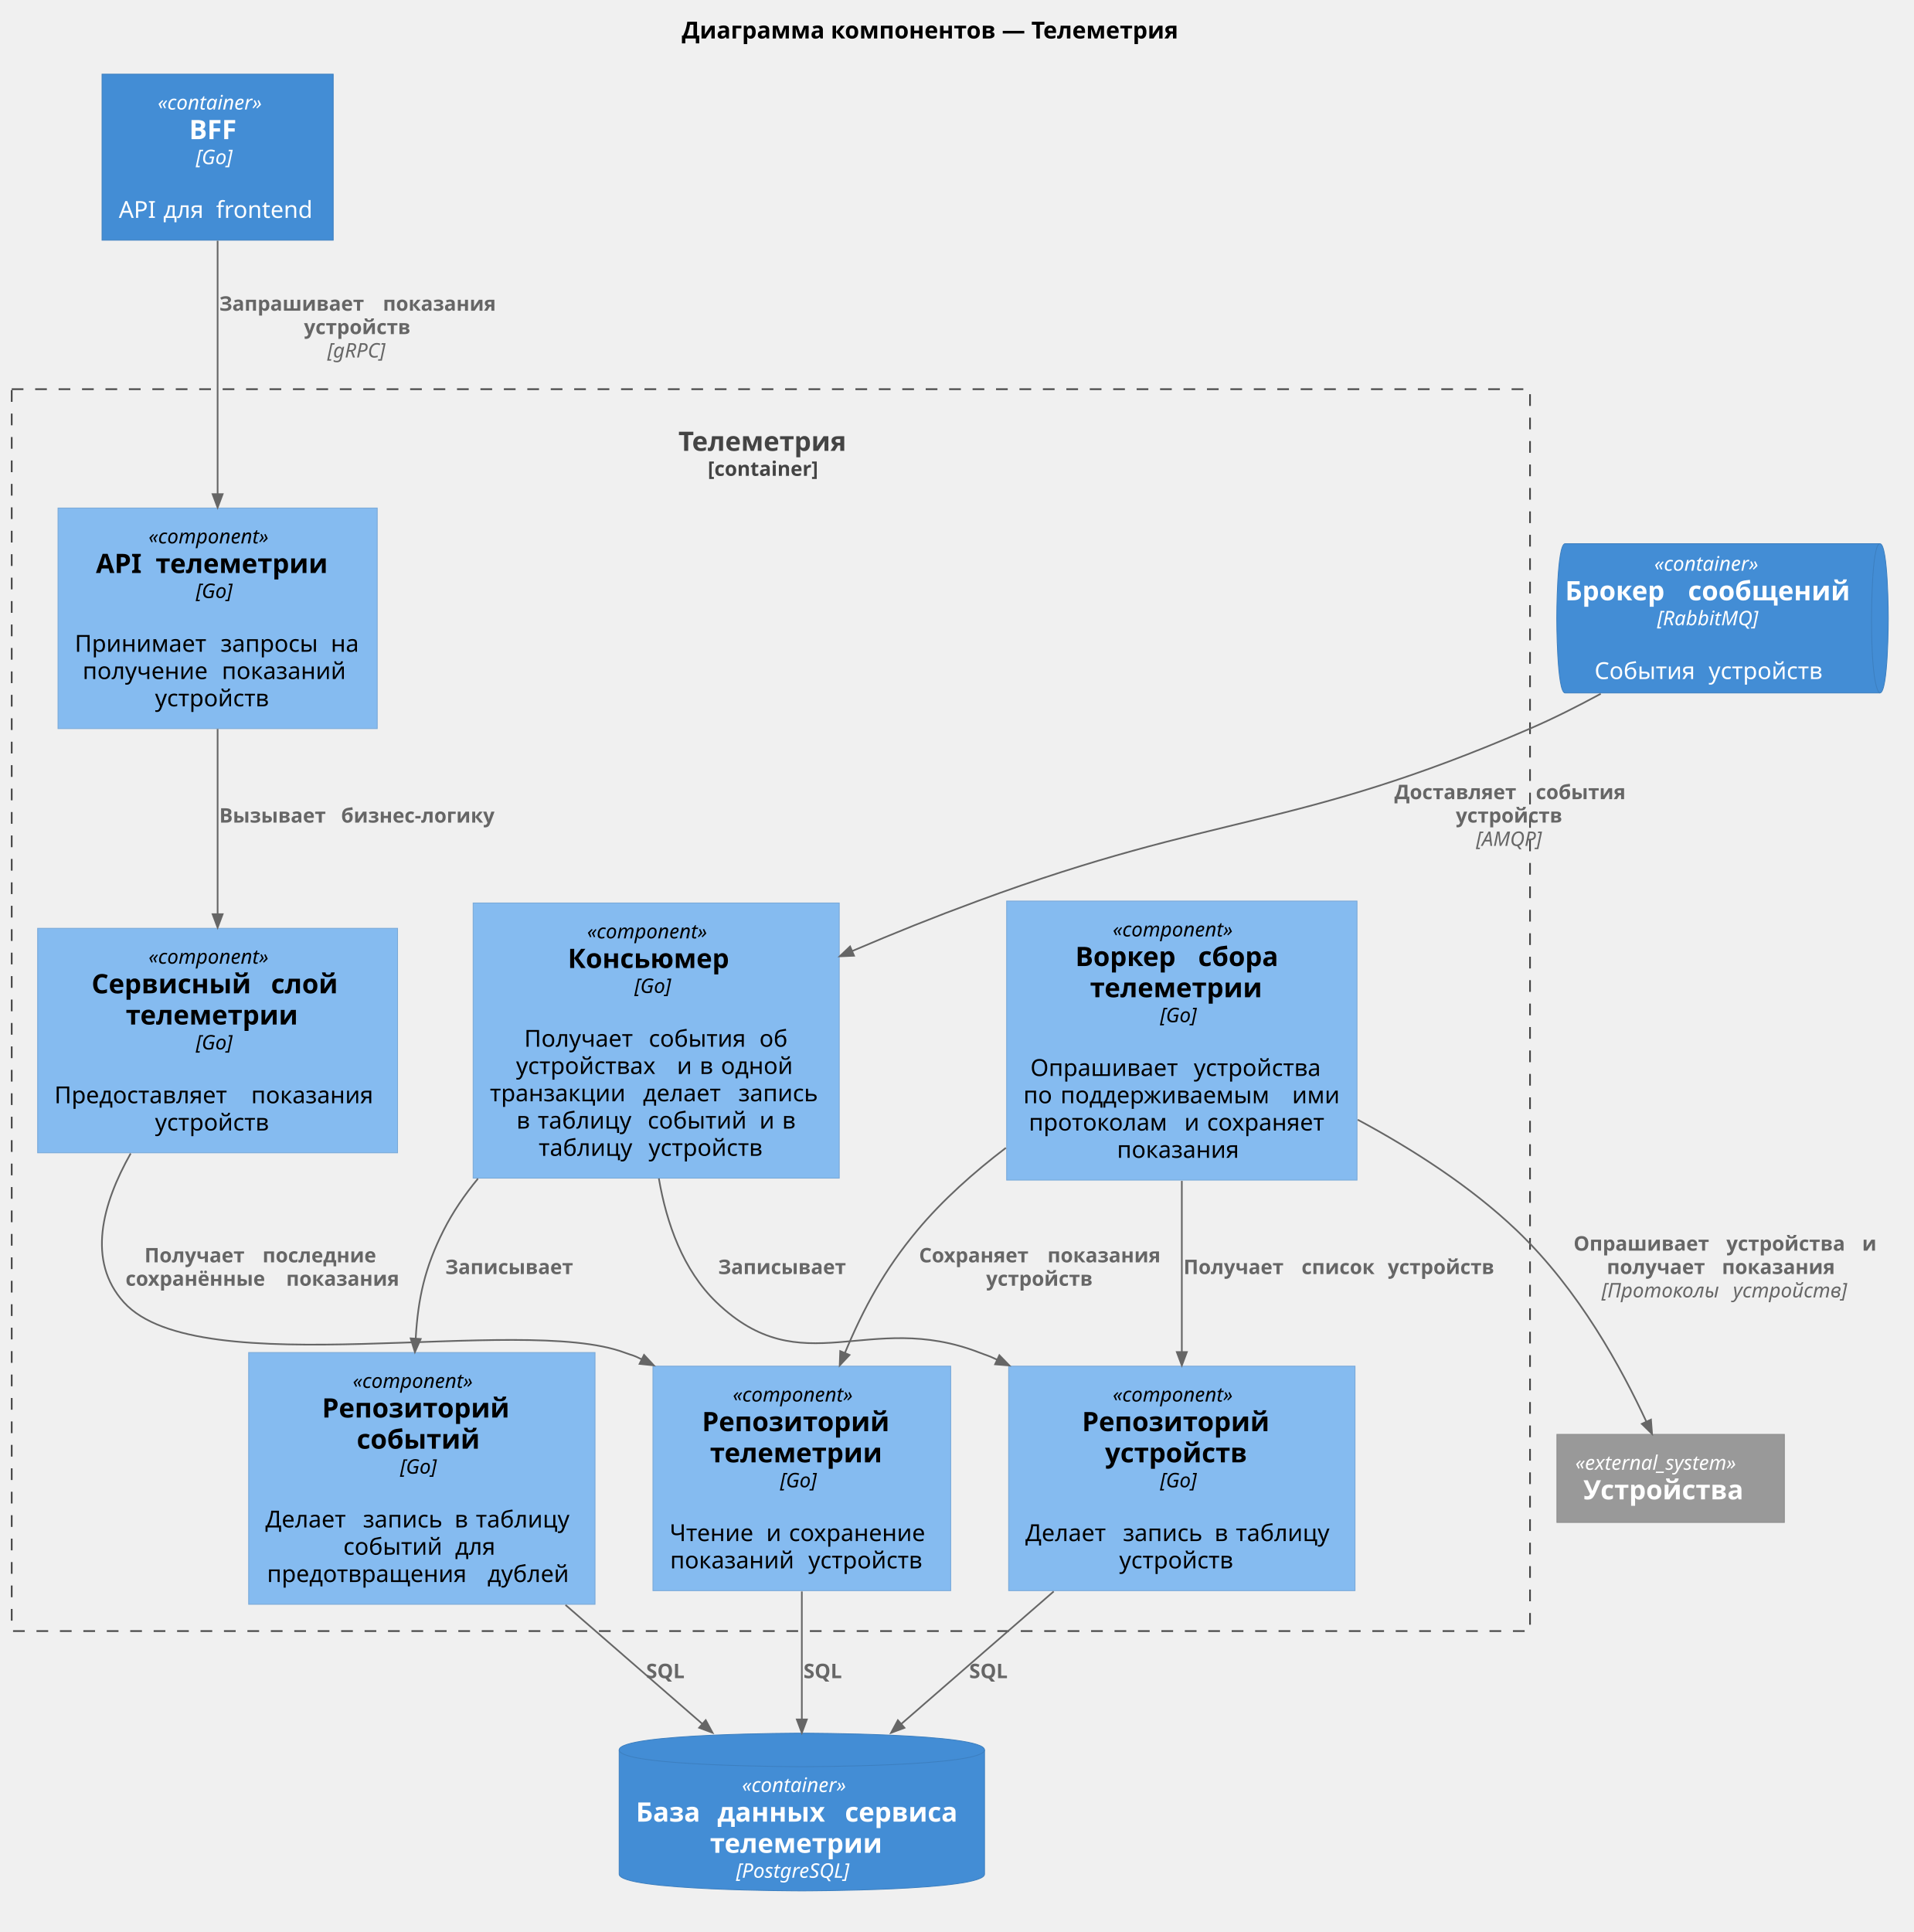
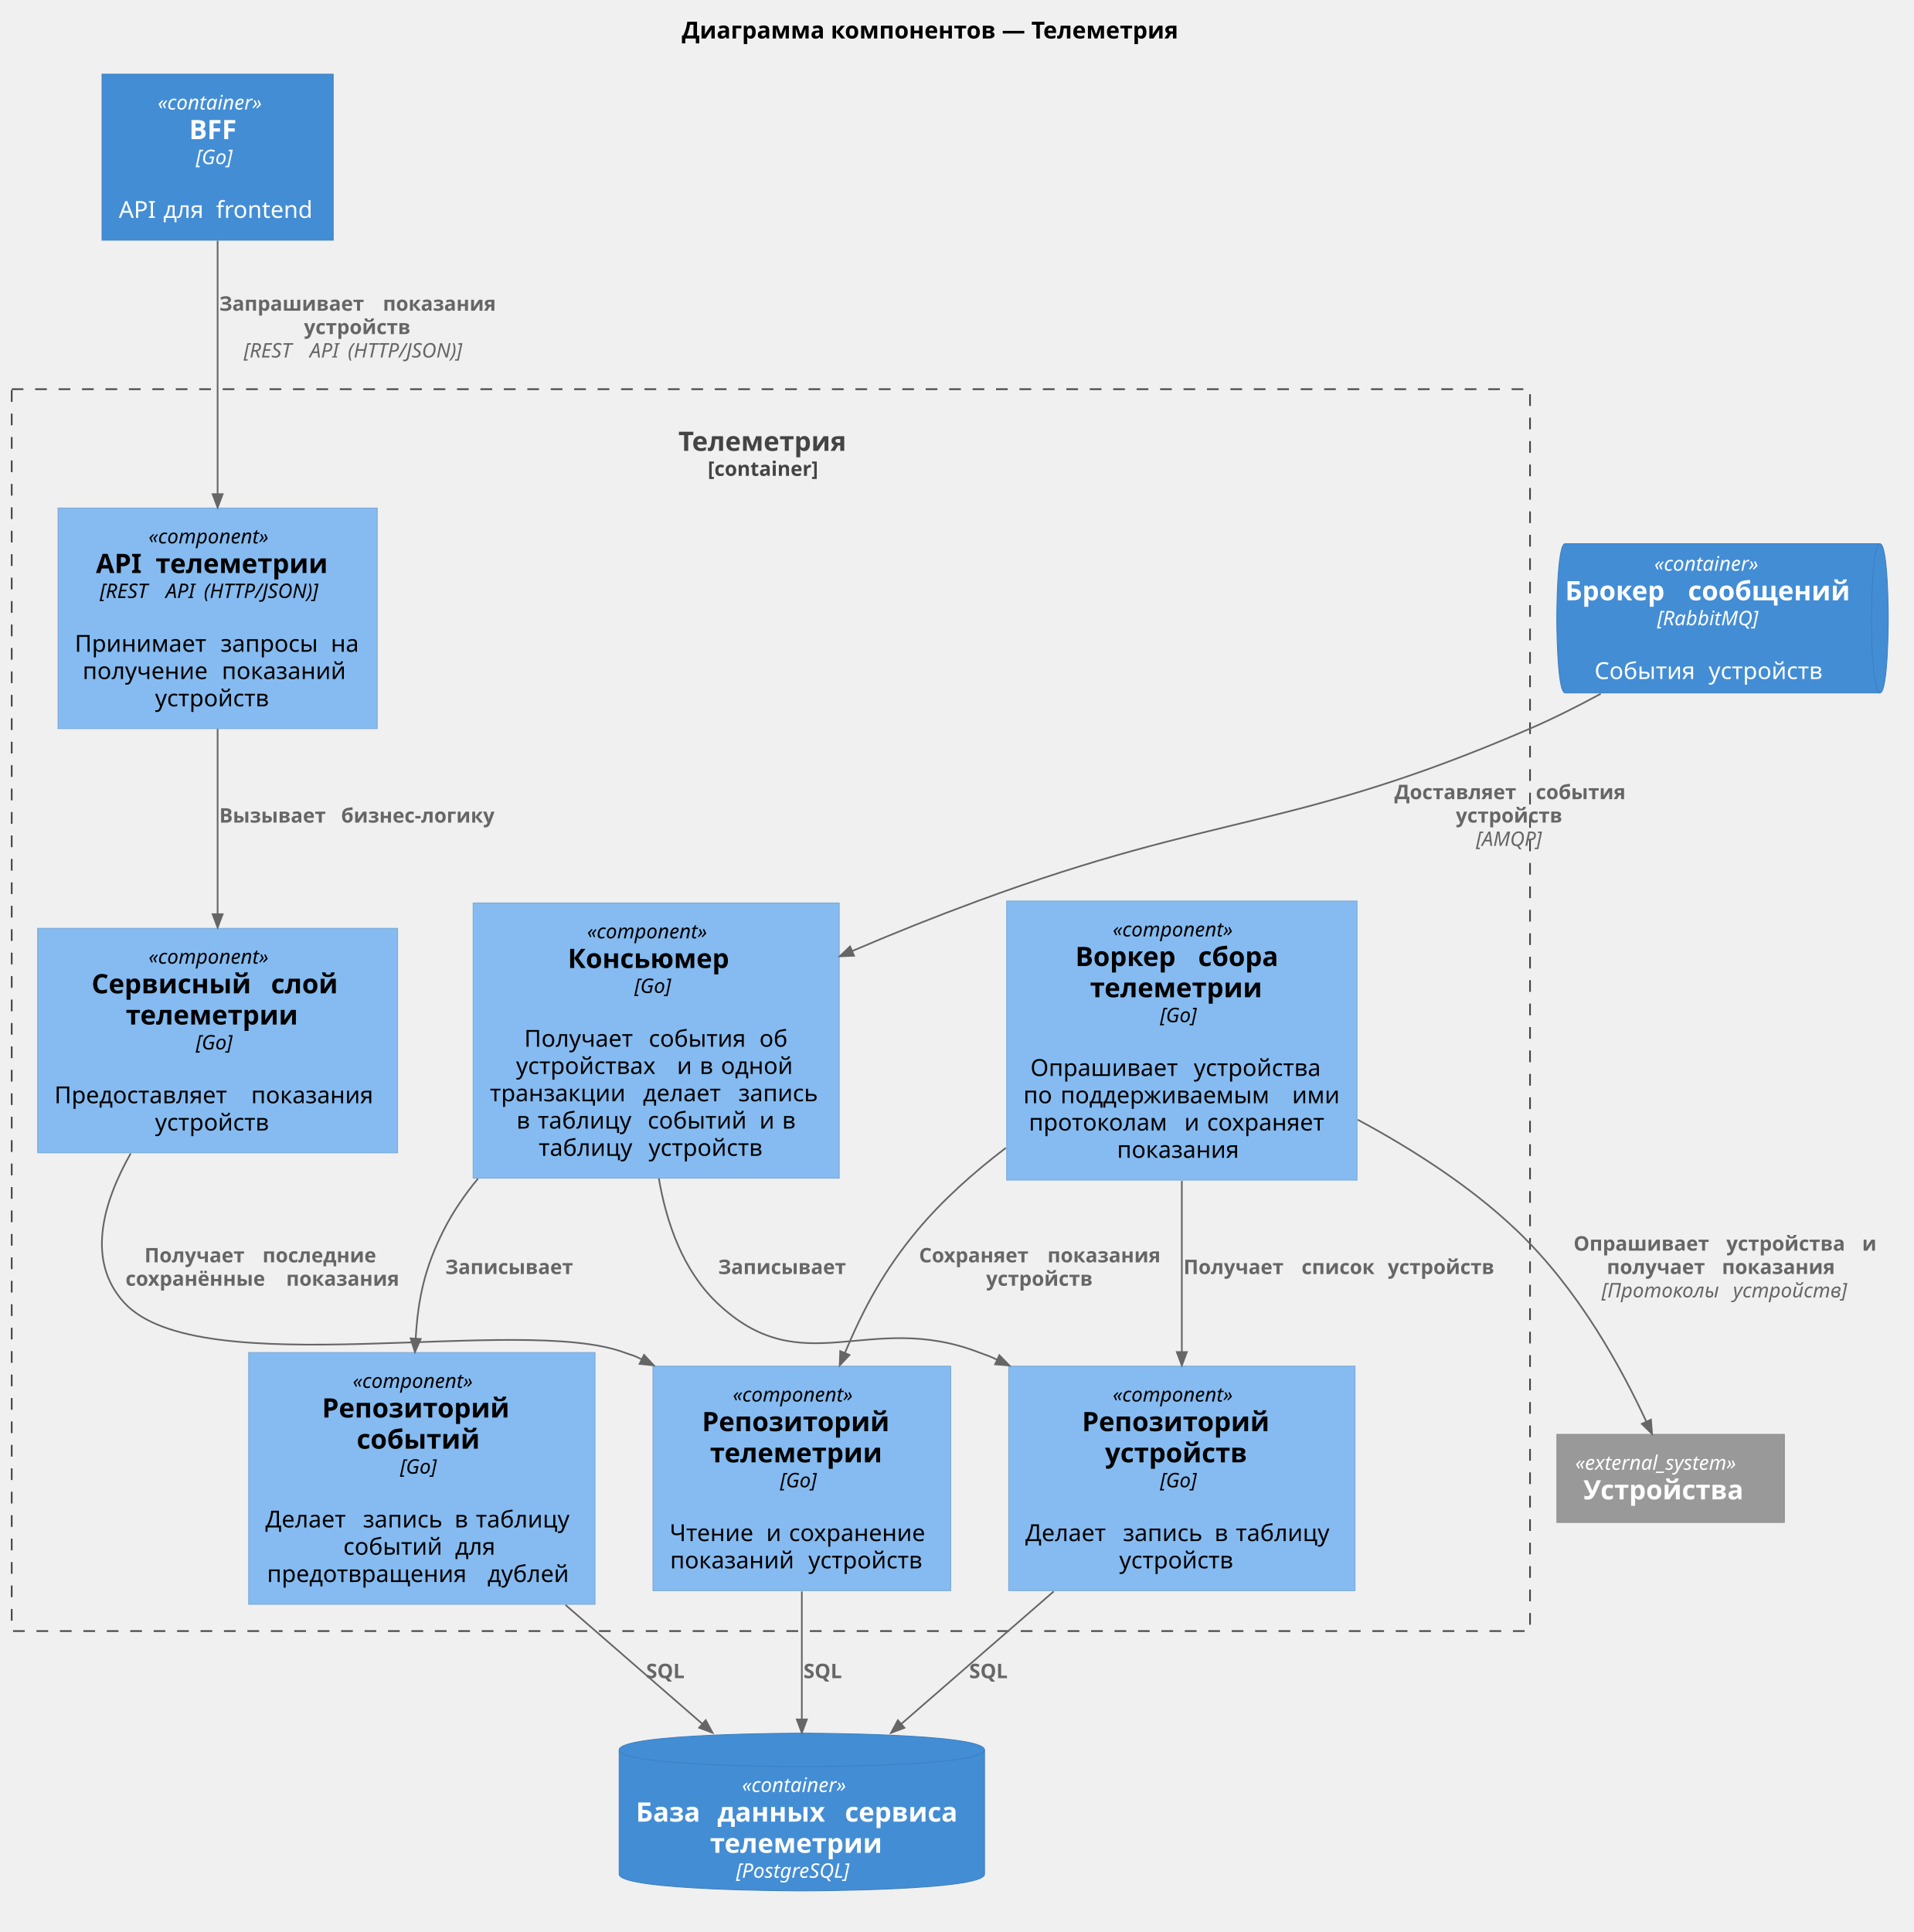
<svg xmlns="http://www.w3.org/2000/svg" version="1.1" data-diagram-type="DESCRIPTION" style="width:1143px;height:1154px;background:#FFFFFF;" width="1143px" height="1154px" viewBox="0 0 1143 1154" zoomAndPan="magnify" preserveAspectRatio="none" contentStyleType="text/css">
  <defs />
  <g font-family="sans-serif" lengthAdjust="spacing">
    <g class="title" data-source-line="3">
      <text x="407.296" y="22.995" fill="#000" font-size="14" textLength="321.419" font-weight="700">Диаграмма компонентов — Телеметрия</text>
    </g>
    <g class="cluster" data-qualified-name="telemetry" id="ent0005" data-source-line="1666">
      <rect x="7" y="232.457" width="907" height="741.79" fill="none" style="stroke:#444;stroke-width:1;stroke-dasharray:7,7;" />
      <text x="405.262" y="269.308" fill="#444" font-size="16" textLength="110.477" font-weight="700">Телеметрия</text>
      <text x="422.792" y="284.221" fill="#444" font-size="12" textLength="75.416" font-weight="700">[container]</text>
    </g>
    <g class="entity" data-qualified-name="telemetry.consumer" id="ent0006" data-source-line="78">
      <rect x="282.65" y="539.367" width="218.693" height="164.344" fill="#85BBF0" style="stroke:#78A8D8;stroke-width:0.5;" />
      <text x="350.712" y="560.506" fill="#000" font-size="12" textLength="82.57" font-style="italic">«component»</text>
      <text x="339.165" y="578.187" fill="#000" font-size="16" textLength="105.664" font-weight="700">Консьюмер</text>
      <text x="378.995" y="593.099" fill="#000" font-size="12" textLength="26.004" font-style="italic">[Go]</text>
      <text x="389.772" y="608.924" fill="#000" font-size="14"> </text>
      <text x="313.161" y="625.221" fill="#000" font-size="14" textLength="69.945">Получает</text>
      <text x="383.107" y="625.221" fill="#000" font-size="14"> </text>
      <text x="387.557" y="625.221" fill="#000" font-size="14" textLength="61.626">события</text>
      <text x="449.183" y="625.221" fill="#000" font-size="14"> </text>
      <text x="453.633" y="625.221" fill="#000" font-size="14" textLength="17.199">об</text>
      <text x="308.287" y="641.518" fill="#000" font-size="14" textLength="91.656">устройствах</text>
      <text x="399.943" y="641.518" fill="#000" font-size="14"> </text>
      <text x="404.394" y="641.518" fill="#000" font-size="14">и</text>
      <text x="413.492" y="641.518" fill="#000" font-size="14"> </text>
      <text x="417.942" y="641.518" fill="#000" font-size="14">в</text>
      <text x="426.193" y="641.518" fill="#000" font-size="14"> </text>
      <text x="430.644" y="641.518" fill="#000" font-size="14" textLength="45.063">одной</text>
      <text x="292.65" y="657.815" fill="#000" font-size="14" textLength="86.98">транзакции</text>
      <text x="379.63" y="657.815" fill="#000" font-size="14"> </text>
      <text x="384.081" y="657.815" fill="#000" font-size="14" textLength="52.589">делает</text>
      <text x="436.67" y="657.815" fill="#000" font-size="14"> </text>
      <text x="441.12" y="657.815" fill="#000" font-size="14" textLength="50.224">запись</text>
      <text x="308.53" y="674.112" fill="#000" font-size="14">в</text>
      <text x="316.781" y="674.112" fill="#000" font-size="14"> </text>
      <text x="321.231" y="674.112" fill="#000" font-size="14" textLength="61.229">таблицу</text>
      <text x="382.461" y="674.112" fill="#000" font-size="14"> </text>
      <text x="386.911" y="674.112" fill="#000" font-size="14" textLength="62.303">событий</text>
      <text x="449.213" y="674.112" fill="#000" font-size="14"> </text>
      <text x="453.664" y="674.112" fill="#000" font-size="14">и</text>
      <text x="462.762" y="674.112" fill="#000" font-size="14"> </text>
      <text x="467.213" y="674.112" fill="#000" font-size="14">в</text>
      <text x="321.761" y="690.409" fill="#000" font-size="14" textLength="61.229">таблицу</text>
      <text x="382.99" y="690.409" fill="#000" font-size="14"> </text>
      <text x="387.441" y="690.409" fill="#000" font-size="14" textLength="74.792">устройств</text>
    </g>
    <g class="entity" data-qualified-name="telemetry.devices_repo" id="ent0007" data-source-line="78">
      <rect x="602.55" y="816.027" width="206.901" height="134.078" fill="#85BBF0" style="stroke:#78A8D8;stroke-width:0.5;" />
      <text x="664.716" y="837.166" fill="#000" font-size="12" textLength="82.57" font-style="italic">«component»</text>
      <text x="646.364" y="854.847" fill="#000" font-size="16" textLength="119.273" font-weight="700">Репозиторий</text>
      <text x="660.137" y="873.472" fill="#000" font-size="16" textLength="91.727" font-weight="700">устройств</text>
      <text x="692.999" y="888.384" fill="#000" font-size="12" textLength="26.004" font-style="italic">[Go]</text>
      <text x="703.776" y="904.209" fill="#000" font-size="14"> </text>
      <text x="612.55" y="920.506" fill="#000" font-size="14" textLength="53.847">Делает</text>
      <text x="666.397" y="920.506" fill="#000" font-size="14"> </text>
      <text x="670.847" y="920.506" fill="#000" font-size="14" textLength="50.224">запись</text>
      <text x="721.071" y="920.506" fill="#000" font-size="14"> </text>
      <text x="725.521" y="920.506" fill="#000" font-size="14">в</text>
      <text x="733.772" y="920.506" fill="#000" font-size="14"> </text>
      <text x="738.222" y="920.506" fill="#000" font-size="14" textLength="61.229">таблицу</text>
      <text x="668.605" y="936.803" fill="#000" font-size="14" textLength="74.792">устройств</text>
    </g>
    <g class="entity" data-qualified-name="telemetry.events_repo" id="ent0008" data-source-line="78">
      <rect x="148.55" y="807.877" width="206.901" height="150.375" fill="#85BBF0" style="stroke:#78A8D8;stroke-width:0.5;" />
      <text x="210.716" y="829.016" fill="#000" font-size="12" textLength="82.57" font-style="italic">«component»</text>
      <text x="192.364" y="846.697" fill="#000" font-size="16" textLength="119.273" font-weight="700">Репозиторий</text>
      <text x="213.094" y="865.322" fill="#000" font-size="16" textLength="77.813" font-weight="700">событий</text>
      <text x="238.999" y="880.234" fill="#000" font-size="12" textLength="26.004" font-style="italic">[Go]</text>
      <text x="249.776" y="896.059" fill="#000" font-size="14"> </text>
      <text x="158.55" y="912.356" fill="#000" font-size="14" textLength="53.847">Делает</text>
      <text x="212.397" y="912.356" fill="#000" font-size="14"> </text>
      <text x="216.847" y="912.356" fill="#000" font-size="14" textLength="50.224">запись</text>
      <text x="267.071" y="912.356" fill="#000" font-size="14"> </text>
      <text x="271.521" y="912.356" fill="#000" font-size="14">в</text>
      <text x="279.772" y="912.356" fill="#000" font-size="14"> </text>
      <text x="284.222" y="912.356" fill="#000" font-size="14" textLength="61.229">таблицу</text>
      <text x="205.099" y="928.653" fill="#000" font-size="14" textLength="62.303">событий</text>
      <text x="267.402" y="928.653" fill="#000" font-size="14"> </text>
      <text x="271.852" y="928.653" fill="#000" font-size="14" textLength="27.05">для</text>
      <text x="159.524" y="944.95" fill="#000" font-size="14" textLength="127.244">предотвращения</text>
      <text x="286.768" y="944.95" fill="#000" font-size="14"> </text>
      <text x="291.218" y="944.95" fill="#000" font-size="14" textLength="53.259">дублей</text>
    </g>
    <g class="entity" data-qualified-name="telemetry.worker" id="ent0009" data-source-line="78">
      <rect x="601.36" y="538.207" width="209.287" height="166.672" fill="#85BBF0" style="stroke:#78A8D8;stroke-width:0.5;" />
      <text x="664.718" y="559.346" fill="#000" font-size="12" textLength="82.57" font-style="italic">«component»</text>
      <text x="642.367" y="577.027" fill="#000" font-size="16" textLength="67.805" font-weight="700">Воркер</text>
      <text x="710.172" y="577.027" fill="#000" font-size="16" font-weight="700"> </text>
      <text x="715.742" y="577.027" fill="#000" font-size="16" textLength="53.898" font-weight="700">сбора</text>
      <text x="651.117" y="595.652" fill="#000" font-size="16" textLength="109.773" font-weight="700">телеметрии</text>
      <text x="693.002" y="610.564" fill="#000" font-size="12" textLength="26.004" font-style="italic">[Go]</text>
      <text x="703.778" y="626.389" fill="#000" font-size="14"> </text>
      <text x="615.52" y="642.686" fill="#000" font-size="14" textLength="93.146">Опрашивает</text>
      <text x="708.666" y="642.686" fill="#000" font-size="14"> </text>
      <text x="713.116" y="642.686" fill="#000" font-size="14" textLength="83.371">устройства</text>
      <text x="611.36" y="658.983" fill="#000" font-size="14" textLength="17.719">по</text>
      <text x="629.079" y="658.983" fill="#000" font-size="14"> </text>
      <text x="633.529" y="658.983" fill="#000" font-size="14" textLength="133.909">поддерживаемым</text>
      <text x="767.438" y="658.983" fill="#000" font-size="14"> </text>
      <text x="771.888" y="658.983" fill="#000" font-size="14" textLength="28.759">ими</text>
      <text x="614.607" y="675.28" fill="#000" font-size="14" textLength="88.437">протоколам</text>
      <text x="703.044" y="675.28" fill="#000" font-size="14"> </text>
      <text x="707.494" y="675.28" fill="#000" font-size="14">и</text>
      <text x="716.592" y="675.28" fill="#000" font-size="14"> </text>
      <text x="721.043" y="675.28" fill="#000" font-size="14" textLength="76.357">сохраняет</text>
      <text x="667.278" y="691.577" fill="#000" font-size="14" textLength="77.451">показания</text>
    </g>
    <g class="entity" data-qualified-name="telemetry.telemetry_handler" id="ent0010" data-source-line="78">
      <rect x="34.66" y="303.457" width="190.687" height="131.75" fill="#85BBF0" style="stroke:#78A8D8;stroke-width:0.5;" />
      <text x="88.718" y="324.596" fill="#000" font-size="12" textLength="82.57" font-style="italic">«component»</text>
      <text x="57.3" y="342.277" fill="#000" font-size="16" textLength="30.063" font-weight="700">API</text>
      <text x="87.363" y="342.277" fill="#000" font-size="16" font-weight="700"> </text>
      <text x="92.933" y="342.277" fill="#000" font-size="16" textLength="109.773" font-weight="700">телеметрии</text>
-       <text x="117.001" y="357.189" fill="#000" font-size="12" textLength="26.004" font-style="italic">[Go]</text>
+       <text x="59.629" y="357.189" fill="#000" font-size="12" textLength="35.549" font-style="italic">[REST</text>
+       <text x="95.178" y="357.189" fill="#000" font-size="12" font-style="italic"> </text>
+       <text x="98.993" y="357.189" fill="#000" font-size="12" textLength="18.984" font-style="italic">API</text>
+       <text x="117.977" y="357.189" fill="#000" font-size="12" font-style="italic"> </text>
+       <text x="121.791" y="357.189" fill="#000" font-size="12" textLength="78.586" font-style="italic">(HTTP/JSON)]</text>
      <text x="127.778" y="373.014" fill="#000" font-size="14"> </text>
      <text x="44.66" y="389.311" fill="#000" font-size="14" textLength="82.674">Принимает</text>
      <text x="127.334" y="389.311" fill="#000" font-size="14"> </text>
      <text x="131.784" y="389.311" fill="#000" font-size="14" textLength="61.38">запросы</text>
      <text x="193.164" y="389.311" fill="#000" font-size="14"> </text>
      <text x="197.614" y="389.311" fill="#000" font-size="14" textLength="17.732">на</text>
      <text x="49.363" y="405.608" fill="#000" font-size="14" textLength="78.702">получение</text>
      <text x="128.065" y="405.608" fill="#000" font-size="14"> </text>
      <text x="132.515" y="405.608" fill="#000" font-size="14" textLength="78.128">показаний</text>
      <text x="92.607" y="421.905" fill="#000" font-size="14" textLength="74.792">устройств</text>
    </g>
    <g class="entity" data-qualified-name="telemetry.telemetry_service" id="ent0011" data-source-line="78">
      <rect x="22.5" y="554.497" width="214.995" height="134.078" fill="#85BBF0" style="stroke:#78A8D8;stroke-width:0.5;" />
      <text x="88.712" y="575.636" fill="#000" font-size="12" textLength="82.57" font-style="italic">«component»</text>
      <text x="54.708" y="593.317" fill="#000" font-size="16" textLength="101.602" font-weight="700">Сервисный</text>
      <text x="156.31" y="593.317" fill="#000" font-size="16" font-weight="700"> </text>
      <text x="161.88" y="593.317" fill="#000" font-size="16" textLength="43.406" font-weight="700">слой</text>
      <text x="75.111" y="611.942" fill="#000" font-size="16" textLength="109.773" font-weight="700">телеметрии</text>
      <text x="116.996" y="626.854" fill="#000" font-size="12" textLength="26.004" font-style="italic">[Go]</text>
      <text x="127.772" y="642.679" fill="#000" font-size="14"> </text>
      <text x="32.5" y="658.976" fill="#000" font-size="14" textLength="113.094">Предоставляет</text>
      <text x="145.594" y="658.976" fill="#000" font-size="14"> </text>
      <text x="150.044" y="658.976" fill="#000" font-size="14" textLength="77.451">показания</text>
      <text x="92.602" y="675.273" fill="#000" font-size="14" textLength="74.792">устройств</text>
    </g>
    <g class="entity" data-qualified-name="telemetry.telemetry_repo" id="ent0012" data-source-line="78">
      <rect x="390.06" y="816.027" width="177.876" height="134.078" fill="#85BBF0" style="stroke:#78A8D8;stroke-width:0.5;" />
      <text x="437.713" y="837.166" fill="#000" font-size="12" textLength="82.57" font-style="italic">«component»</text>
      <text x="419.361" y="854.847" fill="#000" font-size="16" textLength="119.273" font-weight="700">Репозиторий</text>
      <text x="424.111" y="873.472" fill="#000" font-size="16" textLength="109.773" font-weight="700">телеметрии</text>
      <text x="465.996" y="888.384" fill="#000" font-size="12" textLength="26.004" font-style="italic">[Go]</text>
      <text x="476.773" y="904.209" fill="#000" font-size="14"> </text>
      <text x="400.06" y="920.506" fill="#000" font-size="14" textLength="53.231">Чтение</text>
      <text x="453.291" y="920.506" fill="#000" font-size="14"> </text>
      <text x="457.742" y="920.506" fill="#000" font-size="14">и</text>
      <text x="466.84" y="920.506" fill="#000" font-size="14"> </text>
      <text x="471.29" y="920.506" fill="#000" font-size="14" textLength="86.646">сохранение</text>
      <text x="400.313" y="936.803" fill="#000" font-size="14" textLength="78.128">показаний</text>
      <text x="478.441" y="936.803" fill="#000" font-size="14"> </text>
      <text x="482.891" y="936.803" fill="#000" font-size="14" textLength="74.792">устройств</text>
    </g>
    <g class="entity" data-qualified-name="bff" id="ent0001" data-source-line="71">
      <rect x="60.96" y="44.297" width="138.084" height="99.156" fill="#438DD5" style="stroke:#3C7FC0;stroke-width:0.5;" />
      <text x="94.231" y="65.436" fill="#FFF" font-size="12" textLength="71.543" font-style="italic">«container»</text>
      <text x="112.975" y="83.117" fill="#FFF" font-size="16" textLength="34.055" font-weight="700">BFF</text>
      <text x="117" y="98.029" fill="#FFF" font-size="12" textLength="26.004" font-style="italic">[Go]</text>
      <text x="127.777" y="113.854" fill="#FFF" font-size="14"> </text>
      <text x="70.96" y="130.151" fill="#FFF" font-size="14" textLength="22.148">API</text>
      <text x="93.108" y="130.151" fill="#FFF" font-size="14"> </text>
      <text x="97.559" y="130.151" fill="#FFF" font-size="14" textLength="27.05">для</text>
      <text x="124.608" y="130.151" fill="#FFF" font-size="14"> </text>
      <text x="129.059" y="130.151" fill="#FFF" font-size="14" textLength="59.985">frontend</text>
    </g>
    <g class="entity" data-qualified-name="db" id="ent0002" data-source-line="75">
      <path d="M369.88,1045.247 C369.88,1035.247 479.005,1035.247 479.005,1035.247 C479.005,1035.247 588.13,1035.247 588.13,1045.247 L588.13,1119.434 C588.13,1129.434 479.005,1129.434 479.005,1129.434 C479.005,1129.434 369.88,1129.434 369.88,1119.434 L369.88,1045.247" style="stroke:#3C7FC0;stroke-width:0.5;" fill="#438DD5" />
      <path d="M369.88,1045.247 C369.88,1055.247 479.005,1055.247 479.005,1055.247 C479.005,1055.247 588.13,1055.247 588.13,1045.247" style="stroke:#3C7FC0;stroke-width:0.5;" fill="none" />
      <text x="443.234" y="1070.386" fill="#FFF" font-size="12" textLength="71.543" font-style="italic">«container»</text>
      <text x="379.88" y="1088.067" fill="#FFF" font-size="16" textLength="43.086" font-weight="700">База</text>
      <text x="422.966" y="1088.067" fill="#FFF" font-size="16" font-weight="700"> </text>
      <text x="428.536" y="1088.067" fill="#FFF" font-size="16" textLength="70.617" font-weight="700">данных</text>
      <text x="499.153" y="1088.067" fill="#FFF" font-size="16" font-weight="700"> </text>
      <text x="504.724" y="1088.067" fill="#FFF" font-size="16" textLength="73.406" font-weight="700">сервиса</text>
      <text x="424.118" y="1106.692" fill="#FFF" font-size="16" textLength="109.773" font-weight="700">телеметрии</text>
      <text x="439.715" y="1121.604" fill="#FFF" font-size="12" textLength="78.58" font-style="italic">[PostgreSQL]</text>
    </g>
    <g class="entity" data-qualified-name="rabbit" id="ent0003" data-source-line="79">
      <path d="M934.98,324.747 L1123.011,324.747 C1128.011,324.747 1128.011,369.325 1128.011,369.325 C1128.011,369.325 1128.011,413.903 1123.011,413.903 L934.98,413.903 C929.98,413.903 929.98,369.325 929.98,369.325 C929.98,369.325 929.98,324.747 934.98,324.747" style="stroke:#3C7FC0;stroke-width:0.5;" fill="#438DD5" />
      <path d="M1123.011,324.747 C1118.011,324.747 1118.011,369.325 1118.011,369.325 C1118.011,413.903 1123.011,413.903 1123.011,413.903" style="stroke:#3C7FC0;stroke-width:0.5;" fill="none" />
      <text x="988.224" y="340.886" fill="#FFF" font-size="12" textLength="71.543" font-style="italic">«container»</text>
      <text x="934.98" y="358.567" fill="#FFF" font-size="16" textLength="67.805" font-weight="700">Брокер</text>
      <text x="1002.785" y="358.567" fill="#FFF" font-size="16" font-weight="700"> </text>
      <text x="1008.355" y="358.567" fill="#FFF" font-size="16" textLength="104.656" font-weight="700">сообщений</text>
      <text x="989.932" y="373.479" fill="#FFF" font-size="12" textLength="68.127" font-style="italic">[RabbitMQ]</text>
      <text x="1021.771" y="389.304" fill="#FFF" font-size="14"> </text>
      <text x="952.522" y="405.601" fill="#FFF" font-size="14" textLength="63.704">События</text>
      <text x="1016.227" y="405.601" fill="#FFF" font-size="14"> </text>
      <text x="1020.677" y="405.601" fill="#FFF" font-size="14" textLength="74.792">устройств</text>
    </g>
    <g class="entity" data-qualified-name="user_devices" id="ent0004" data-source-line="212">
      <rect x="930.07" y="856.767" width="135.865" height="52.594" fill="#999" style="stroke:#8A8A8A;stroke-width:0.5;" />
      <text x="941.07" y="877.906" fill="#FFF" font-size="12" textLength="113.865" font-style="italic">«external_system»</text>
      <text x="945.788" y="895.587" fill="#FFF" font-size="16" textLength="104.43" font-weight="700">Устройства</text>
    </g>
    <g class="link" data-entity-1="ent0003" data-entity-2="ent0006" id="lnk13" data-source-line="1779" data-link-type="dependency">
      <path d="M956.25,414.397 C942.47,421.867 927.99,429.157 914,435.207 C772.97,496.177 728.13,484.967 584,538.207 C557.04,548.157 535.731,556.714 508.991,568.094" style="stroke:#666;stroke-width:1;" fill="none" id="rabbit-to-consumer" />
      <polygon points="501.63,571.227,510.166,570.855,507.816,565.334,501.63,571.227" fill="#666" style="stroke:#666;stroke-width:1;stroke-linejoin:miter;stroke-miterlimit:10;" />
      <text x="833" y="477.346" fill="#666" font-size="12" textLength="80.279" font-weight="700">Доставляет</text>
      <text x="913.279" y="477.346" fill="#666" font-size="12" font-weight="700"> </text>
      <text x="917.457" y="477.346" fill="#666" font-size="12" textLength="57.656" font-weight="700">события</text>
      <text x="869.659" y="491.314" fill="#666" font-size="12" textLength="68.795" font-weight="700">устройств</text>
      <text x="881.753" y="505.283" fill="#666" font-size="12" textLength="44.607" font-style="italic">[AMQP]</text>
    </g>
    <g class="link" data-entity-1="ent0006" data-entity-2="ent0007" id="lnk14" data-source-line="1779" data-link-type="dependency">
      <path d="M393.59,703.907 C398.19,730.787 408.05,758.687 428,777.877 C479.2,827.117 518.75,782.227 585,807.877 C590.97,810.187 589.744,809.385 595.724,812.205" style="stroke:#666;stroke-width:1;" fill="none" id="consumer-to-devices_repo" />
      <polygon points="602.96,815.617,597.004,809.491,594.445,814.918,602.96,815.617" fill="#666" style="stroke:#666;stroke-width:1;stroke-linejoin:miter;stroke-miterlimit:10;" />
      <text x="429" y="761.016" fill="#666" font-size="12" textLength="82.072" font-weight="700">Записывает</text>
    </g>
    <g class="link" data-entity-1="ent0006" data-entity-2="ent0008" id="lnk15" data-source-line="1779" data-link-type="dependency">
      <path d="M285.52,704.007 C277.56,713.647 270.5,723.967 265,734.877 C253.85,756.977 249.721,775.34 248.321,799.6" style="stroke:#666;stroke-width:1;" fill="none" id="consumer-to-events_repo" />
      <polygon points="247.86,807.587,251.316,799.773,245.326,799.427,247.86,807.587" fill="#666" style="stroke:#666;stroke-width:1;stroke-linejoin:miter;stroke-miterlimit:10;" />
      <text x="266" y="761.016" fill="#666" font-size="12" textLength="82.072" font-weight="700">Записывает</text>
    </g>
    <g class="link" data-entity-1="ent0007" data-entity-2="ent0002" id="lnk16" data-source-line="1779" data-link-type="dependency">
      <path d="M629.46,950.577 C597.54,978.317 567.277,1004.618 538.337,1029.778" style="stroke:#666;stroke-width:1;" fill="none" id="devices_repo-to-db" />
      <polygon points="532.3,1035.027,540.306,1032.042,536.369,1027.514,532.3,1035.027" fill="#666" style="stroke:#666;stroke-width:1;stroke-linejoin:miter;stroke-miterlimit:10;" />
      <text x="579" y="1002.386" fill="#666" font-size="12" textLength="26.49" font-weight="700">SQL</text>
    </g>
    <g class="link" data-entity-1="ent0008" data-entity-2="ent0002" id="lnk17" data-source-line="1779" data-link-type="dependency">
      <path d="M337.82,958.647 C367.32,984.287 393.452,1006.988 419.612,1029.728" style="stroke:#666;stroke-width:1;" fill="none" id="events_repo-to-db" />
      <polygon points="425.65,1034.977,421.58,1027.464,417.644,1031.993,425.65,1034.977" fill="#666" style="stroke:#666;stroke-width:1;stroke-linejoin:miter;stroke-miterlimit:10;" />
      <text x="386" y="1002.386" fill="#666" font-size="12" textLength="26.49" font-weight="700">SQL</text>
    </g>
    <g class="link" data-entity-1="ent0009" data-entity-2="ent0007" id="lnk18" data-source-line="1779" data-link-type="dependency">
      <path d="M706,705.367 C706,740.967 706,774.017 706,807.587" style="stroke:#666;stroke-width:1;" fill="none" id="worker-to-devices_repo" />
      <polygon points="706,815.587,709,807.587,703,807.587,706,815.587" fill="#666" style="stroke:#666;stroke-width:1;stroke-linejoin:miter;stroke-miterlimit:10;" />
      <text x="707" y="761.016" fill="#666" font-size="12" textLength="66.328" font-weight="700">Получает</text>
      <text x="773.328" y="761.016" fill="#666" font-size="12" font-weight="700"> </text>
      <text x="777.506" y="761.016" fill="#666" font-size="12" textLength="47.314" font-weight="700">список</text>
      <text x="824.82" y="761.016" fill="#666" font-size="12" font-weight="700"> </text>
      <text x="828.998" y="761.016" fill="#666" font-size="12" textLength="68.795" font-weight="700">устройств</text>
    </g>
    <g class="link" data-entity-1="ent0009" data-entity-2="ent0004" id="lnk19" data-source-line="1779" data-link-type="dependency">
      <path d="M811.08,668.817 C843.85,686.437 878.56,708.687 906,734.877 C943.5,770.657 968.761,817.545 983.521,849.225" style="stroke:#666;stroke-width:1;" fill="none" id="worker-to-user_devices" />
      <polygon points="986.9,856.477,986.241,847.958,980.802,850.492,986.9,856.477" fill="#666" style="stroke:#666;stroke-width:1;stroke-linejoin:miter;stroke-miterlimit:10;" />
      <text x="940" y="747.016" fill="#666" font-size="12" textLength="87.117" font-weight="700">Опрашивает</text>
      <text x="1027.117" y="747.016" fill="#666" font-size="12" font-weight="700"> </text>
      <text x="1031.295" y="747.016" fill="#666" font-size="12" textLength="76.893" font-weight="700">устройства</text>
      <text x="1108.188" y="747.016" fill="#666" font-size="12" font-weight="700"> </text>
      <text x="1112.365" y="747.016" fill="#666" font-size="12" font-weight="700">и</text>
      <text x="959.884" y="760.984" fill="#666" font-size="12" textLength="64.576" font-weight="700">получает</text>
      <text x="1024.46" y="760.984" fill="#666" font-size="12" font-weight="700"> </text>
      <text x="1028.638" y="760.984" fill="#666" font-size="12" textLength="72.252" font-weight="700">показания</text>
      <text x="956.72" y="774.953" fill="#666" font-size="12" textLength="74.73" font-style="italic">[Протоколы</text>
      <text x="1031.45" y="774.953" fill="#666" font-size="12" font-style="italic"> </text>
      <text x="1035.265" y="774.953" fill="#666" font-size="12" textLength="68.789" font-style="italic">устройств]</text>
    </g>
    <g class="link" data-entity-1="ent0009" data-entity-2="ent0012" id="lnk20" data-source-line="1779" data-link-type="dependency">
      <path d="M600.89,685.627 C581.75,700.197 563.1,716.787 548,734.877 C528.29,758.487 515.931,781.294 504.711,808.184" style="stroke:#666;stroke-width:1;" fill="none" id="worker-to-telemetry_repo" />
      <polygon points="501.63,815.567,507.479,809.339,501.942,807.029,501.63,815.567" fill="#666" style="stroke:#666;stroke-width:1;stroke-linejoin:miter;stroke-miterlimit:10;" />
      <text x="549" y="754.016" fill="#666" font-size="12" textLength="72.568" font-weight="700">Сохраняет</text>
      <text x="621.568" y="754.016" fill="#666" font-size="12" font-weight="700"> </text>
      <text x="625.746" y="754.016" fill="#666" font-size="12" textLength="72.252" font-weight="700">показания</text>
      <text x="589.102" y="767.984" fill="#666" font-size="12" textLength="68.795" font-weight="700">устройств</text>
    </g>
    <g class="link" data-entity-1="ent0012" data-entity-2="ent0002" id="lnk21" data-source-line="1779" data-link-type="dependency">
      <path d="M479,950.577 C479,978.317 479,1001.867 479,1027.027" style="stroke:#666;stroke-width:1;" fill="none" id="telemetry_repo-to-db" />
      <polygon points="479,1035.027,482,1027.027,476,1027.027,479,1035.027" fill="#666" style="stroke:#666;stroke-width:1;stroke-linejoin:miter;stroke-miterlimit:10;" />
      <text x="480" y="1002.386" fill="#666" font-size="12" textLength="26.49" font-weight="700">SQL</text>
    </g>
    <g class="link" data-entity-1="ent0001" data-entity-2="ent0010" id="lnk22" data-source-line="1779" data-link-type="dependency">
      <path d="M130,143.767 C130,188.237 130,246.217 130,295.157" style="stroke:#666;stroke-width:1;" fill="none" id="bff-to-telemetry_handler" />
      <polygon points="130,303.157,133,295.157,127,295.157,130,303.157" fill="#666" style="stroke:#666;stroke-width:1;stroke-linejoin:miter;stroke-miterlimit:10;" />
      <text x="131" y="185.596" fill="#666" font-size="12" textLength="93.539" font-weight="700">Запрашивает</text>
      <text x="224.539" y="185.596" fill="#666" font-size="12" font-weight="700"> </text>
      <text x="228.717" y="185.596" fill="#666" font-size="12" textLength="72.252" font-weight="700">показания</text>
      <text x="181.587" y="199.564" fill="#666" font-size="12" textLength="68.795" font-weight="700">устройств</text>
-       <text x="195.518" y="213.533" fill="#666" font-size="12" textLength="40.934" font-style="italic">[gRPC]</text>
+       <text x="145.61" y="213.533" fill="#666" font-size="12" textLength="35.549" font-style="italic">[REST</text>
+       <text x="181.159" y="213.533" fill="#666" font-size="12" font-style="italic"> </text>
+       <text x="184.974" y="213.533" fill="#666" font-size="12" textLength="18.984" font-style="italic">API</text>
+       <text x="203.958" y="213.533" fill="#666" font-size="12" font-style="italic"> </text>
+       <text x="207.772" y="213.533" fill="#666" font-size="12" textLength="78.586" font-style="italic">(HTTP/JSON)]</text>
    </g>
    <g class="link" data-entity-1="ent0010" data-entity-2="ent0011" id="lnk23" data-source-line="1779" data-link-type="dependency">
      <path d="M130,435.417 C130,471.907 130,509.317 130,546.037" style="stroke:#666;stroke-width:1;" fill="none" id="telemetry_handler-to-telemetry_service" />
      <polygon points="130,554.037,133,546.037,127,546.037,130,554.037" fill="#666" style="stroke:#666;stroke-width:1;stroke-linejoin:miter;stroke-miterlimit:10;" />
      <text x="131" y="491.346" fill="#666" font-size="12" textLength="68.607" font-weight="700">Вызывает</text>
      <text x="199.607" y="491.346" fill="#666" font-size="12" font-weight="700"> </text>
      <text x="203.785" y="491.346" fill="#666" font-size="12" textLength="99.961" font-weight="700">бизнес-логику</text>
    </g>
    <g class="link" data-entity-1="ent0011" data-entity-2="ent0012" id="lnk24" data-source-line="1779" data-link-type="dependency">
      <path d="M78.06,688.967 C61.1,719.007 51.69,753.217 74,777.877 C118.8,827.397 310.39,784.647 373,807.877 C378.9,810.067 377.612,809.084 383.402,811.974" style="stroke:#666;stroke-width:1;" fill="none" id="telemetry_service-to-telemetry_repo" />
      <polygon points="390.56,815.547,384.742,809.29,382.062,814.658,390.56,815.547" fill="#666" style="stroke:#666;stroke-width:1;stroke-linejoin:miter;stroke-miterlimit:10;" />
      <text x="86.303" y="754.016" fill="#666" font-size="12" textLength="66.328" font-weight="700">Получает</text>
      <text x="152.631" y="754.016" fill="#666" font-size="12" font-weight="700"> </text>
      <text x="156.809" y="754.016" fill="#666" font-size="12" textLength="75.105" font-weight="700">последние</text>
      <text x="75" y="767.984" fill="#666" font-size="12" textLength="91.787" font-weight="700">сохранённые</text>
      <text x="166.787" y="767.984" fill="#666" font-size="12" font-weight="700"> </text>
      <text x="170.965" y="767.984" fill="#666" font-size="12" textLength="72.252" font-weight="700">показания</text>
    </g>
  </g>
</svg>
